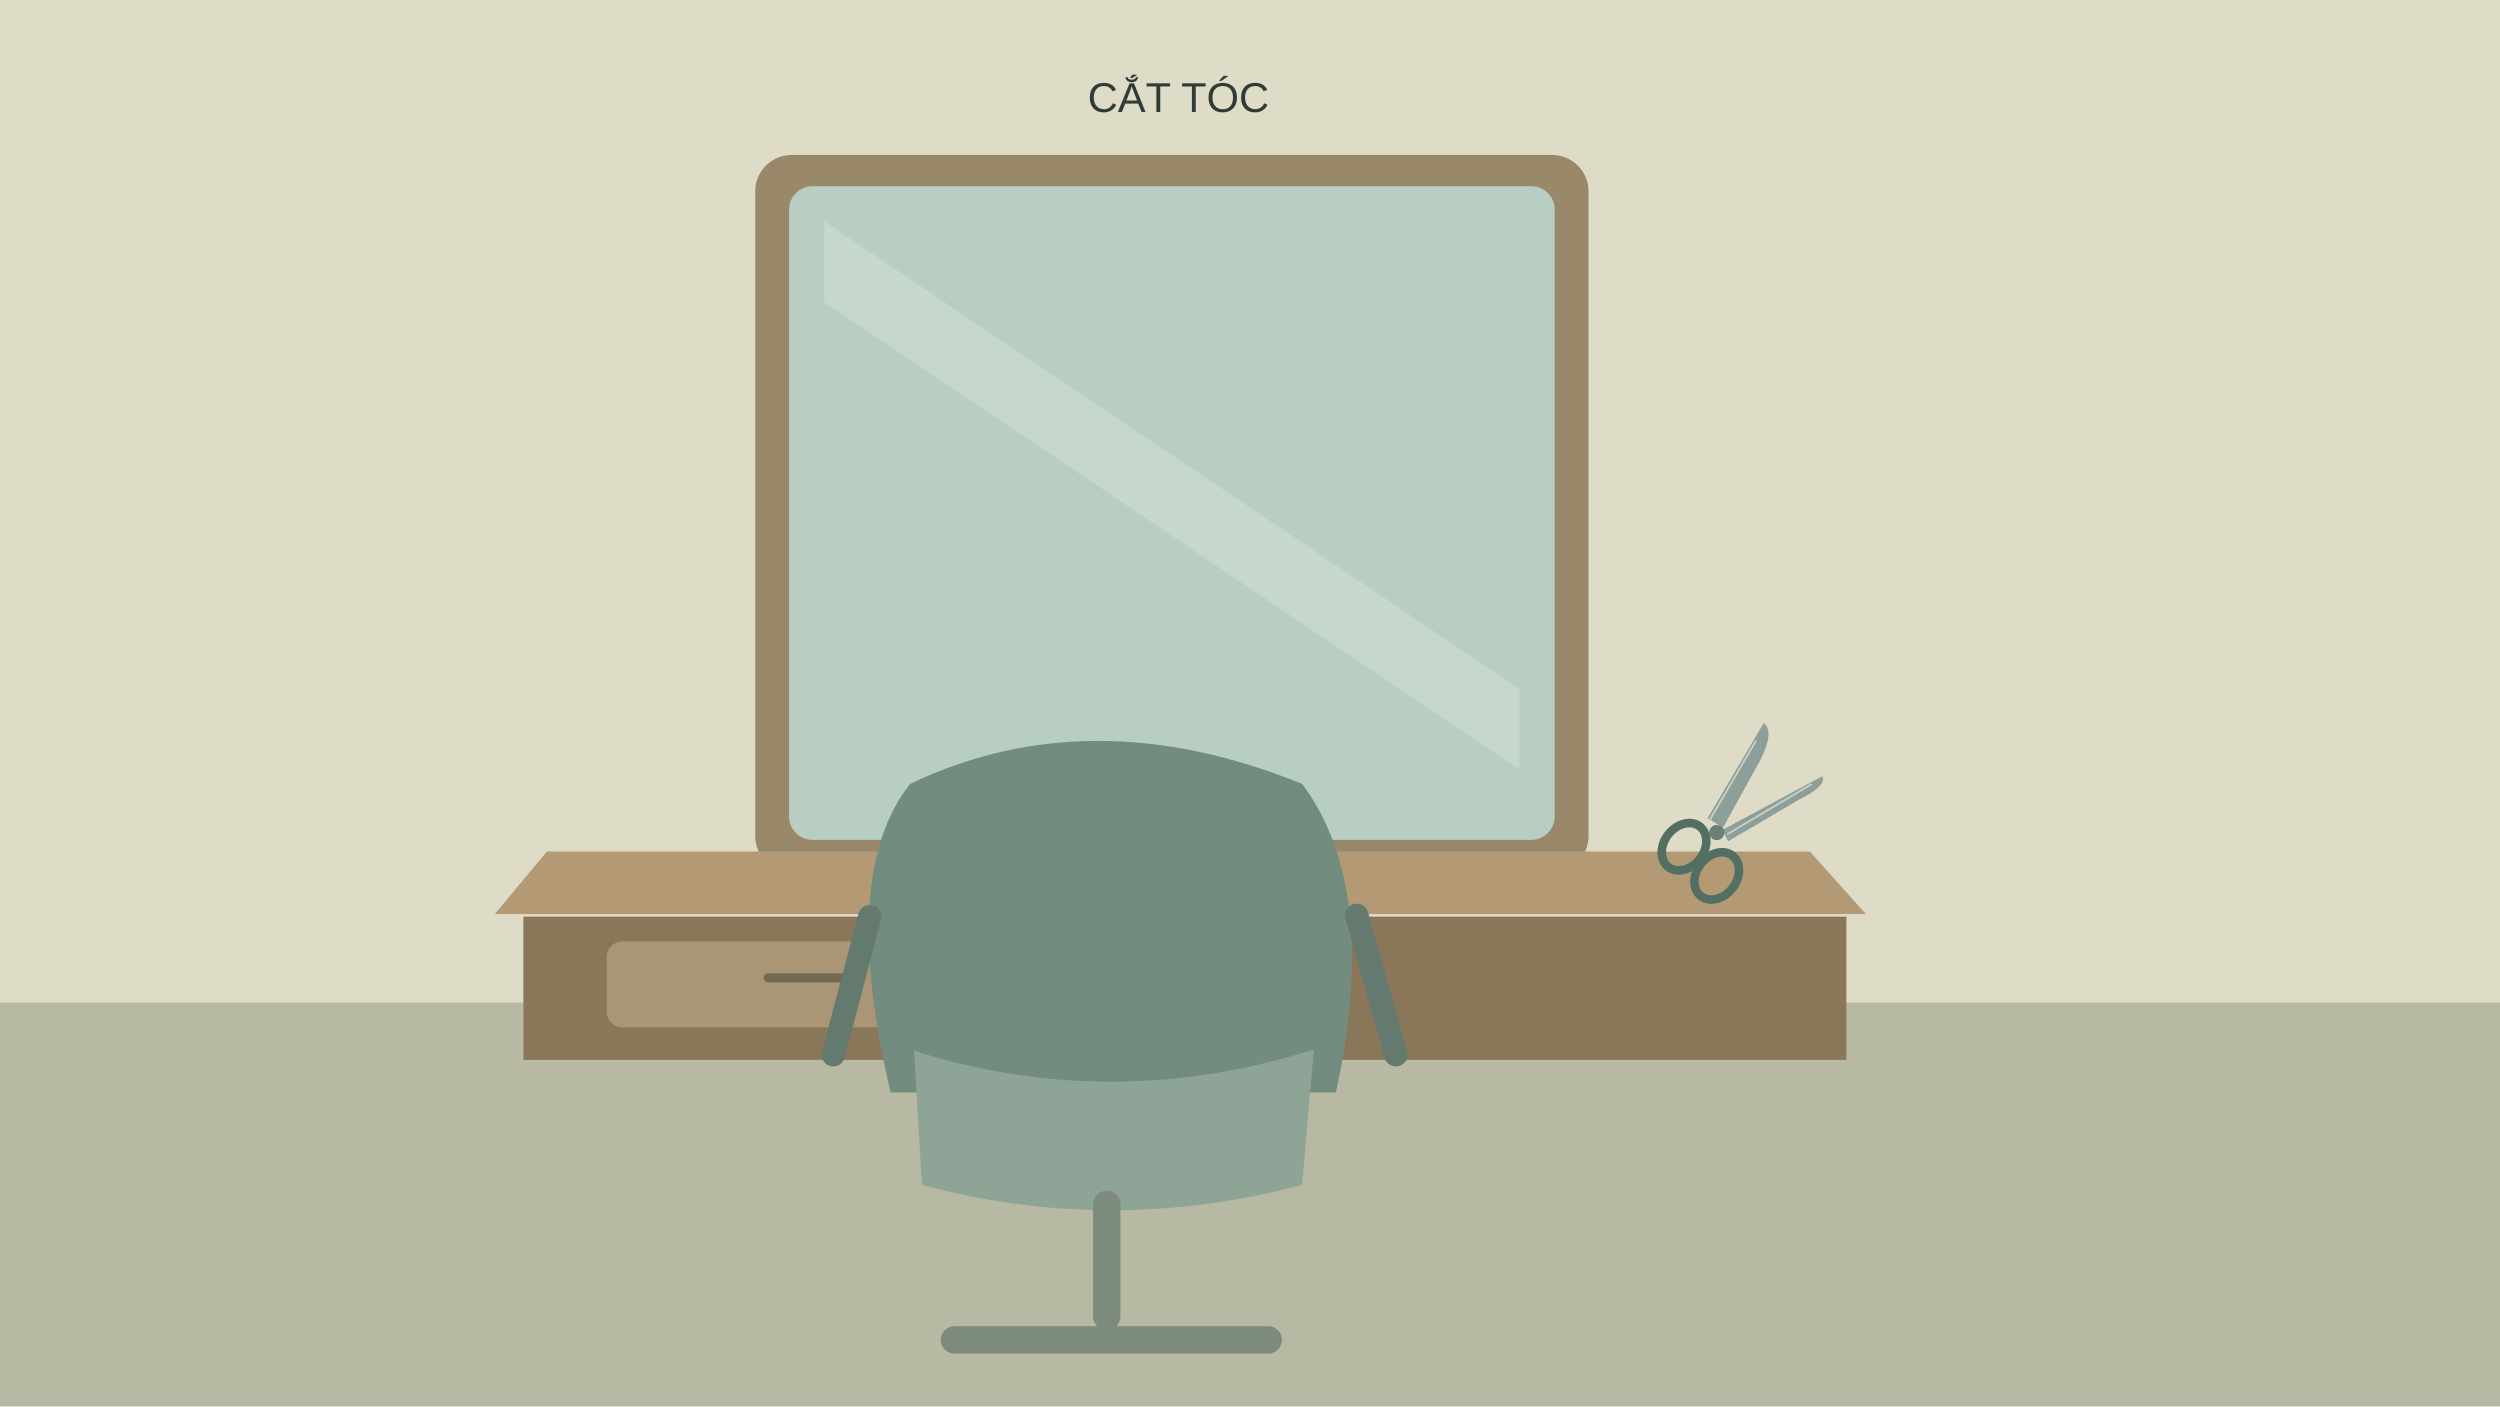
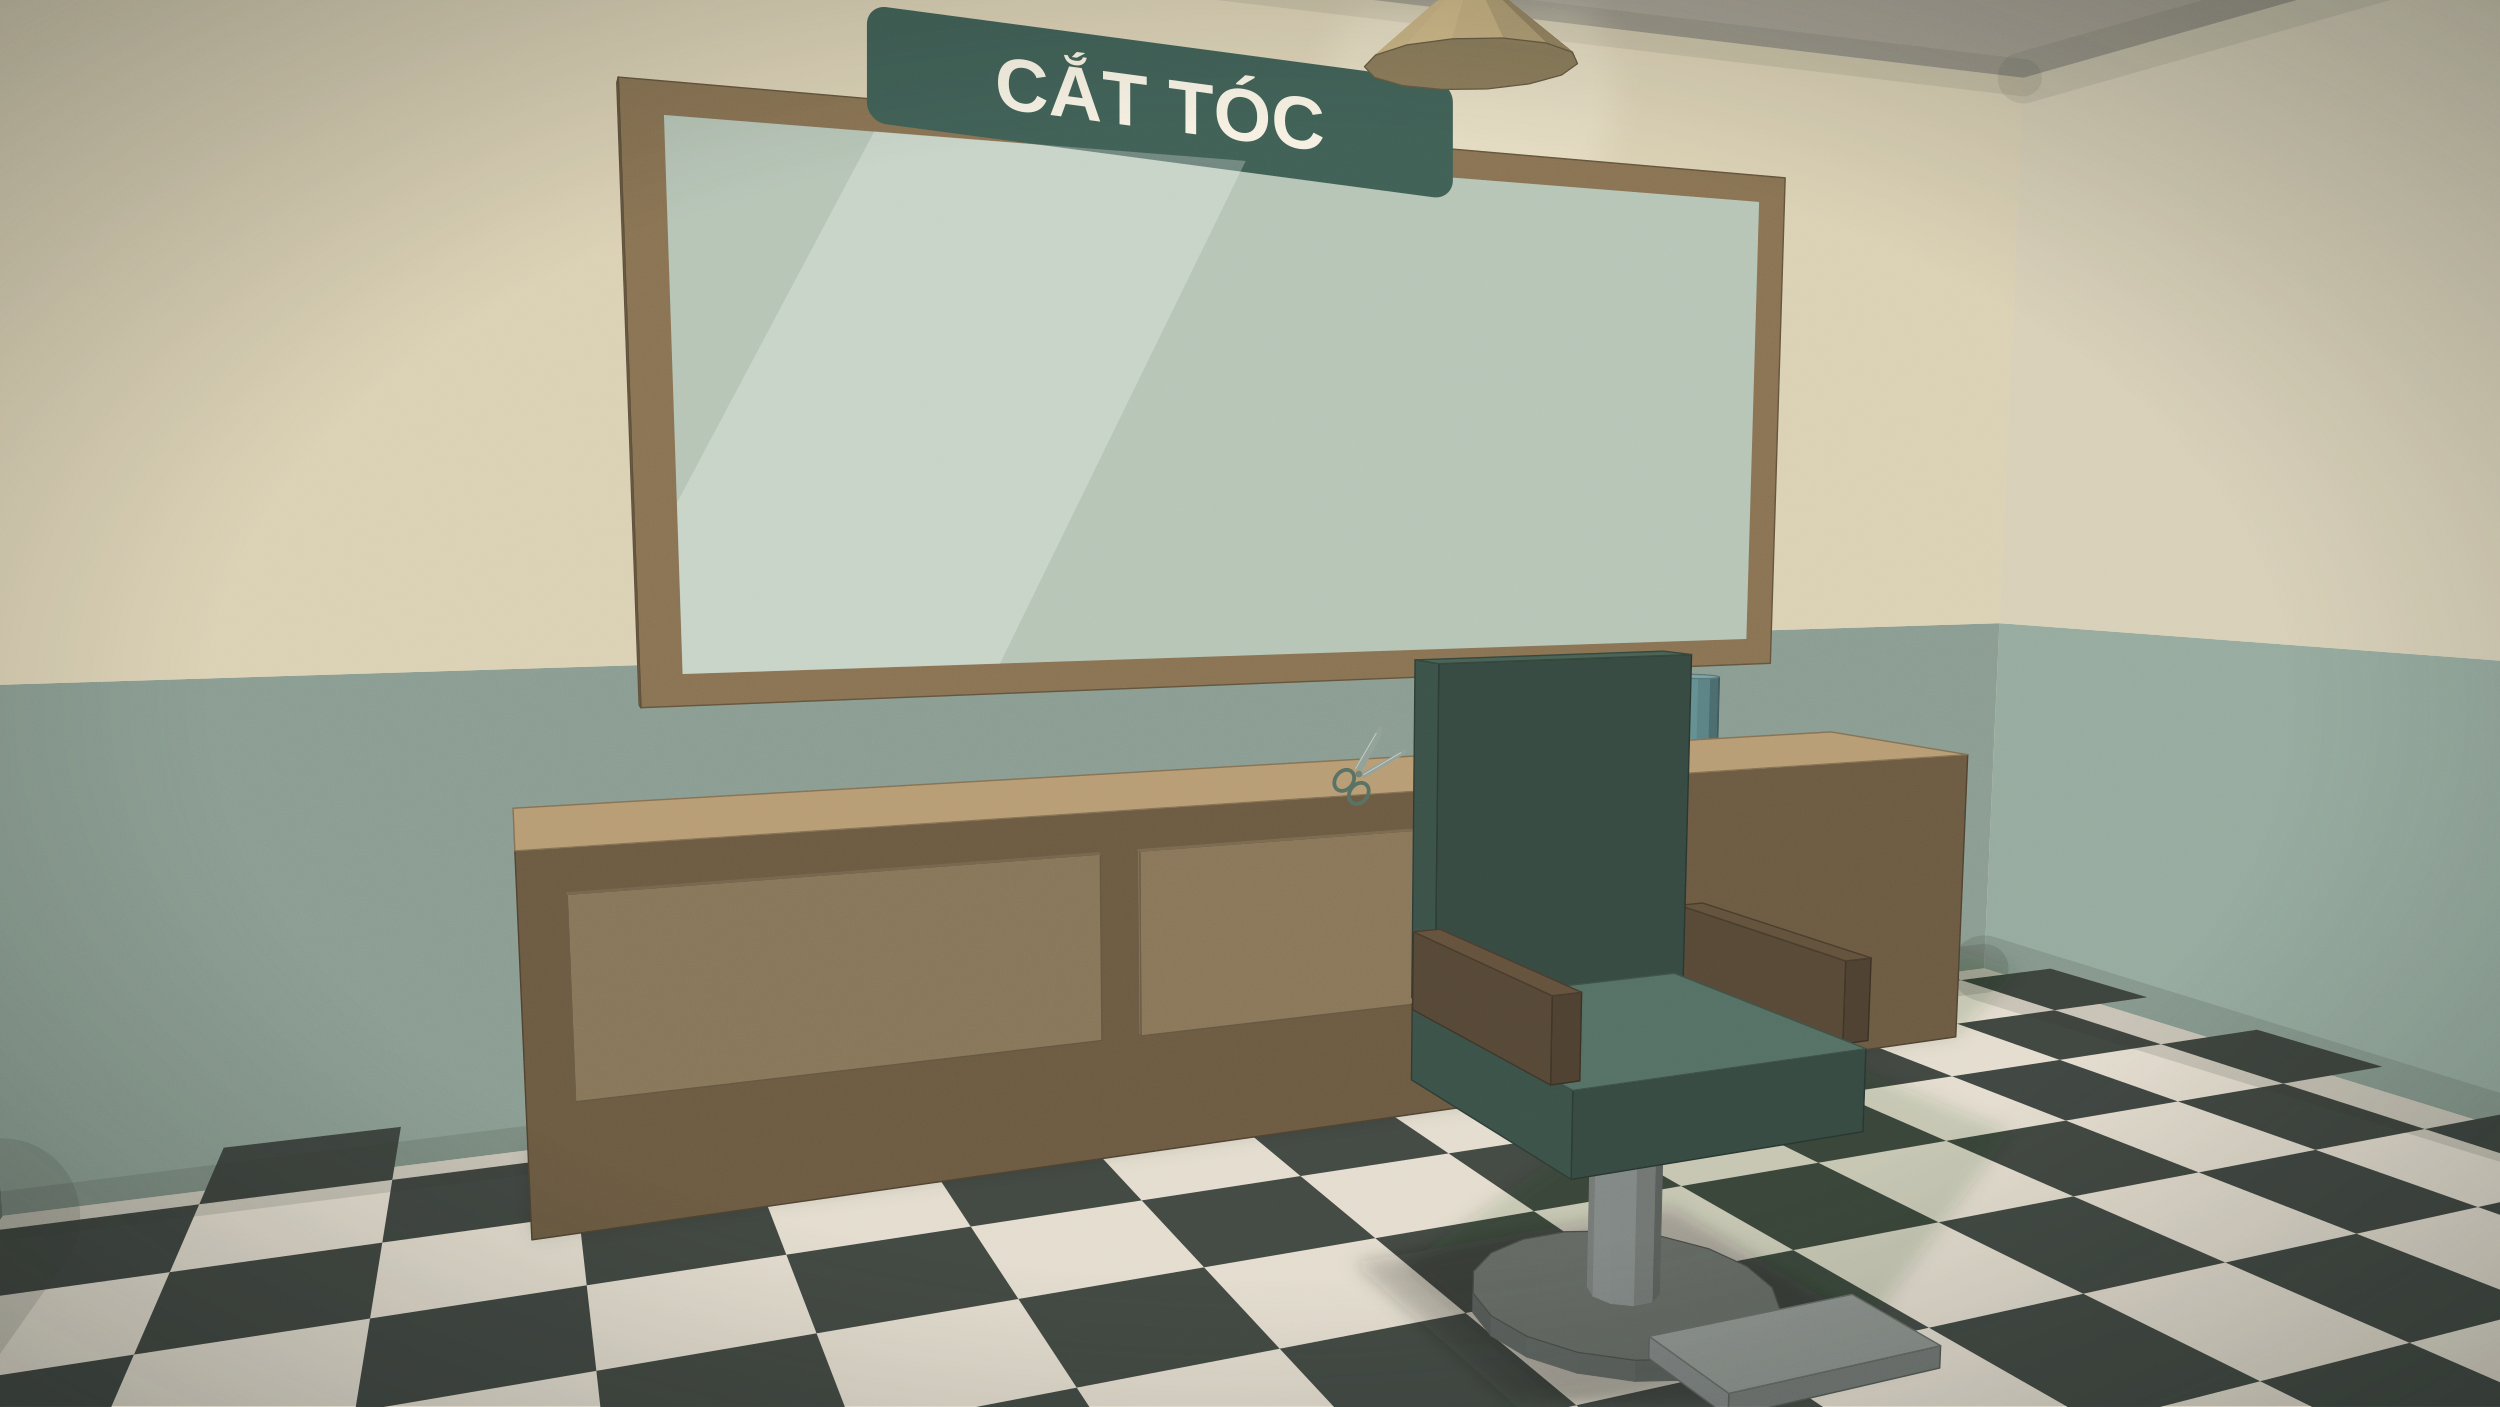
<svg xmlns="http://www.w3.org/2000/svg" width="1920" height="1080" viewBox="0 0 1920 1080" role="img" aria-label="Góc cắt tóc · montage" stroke-linecap="round" stroke-linejoin="round">
  <g data-scene="goc-cat-toc">
-     <rect width="1920" height="1080" fill="#dedbc6" />
-     <path d="M0 770H1920V1080H0Z" fill="#b8b9a2" />
-     <rect x="580" y="119" width="640" height="551" rx="28" fill="#9a886a" />
-     <rect x="606" y="143" width="588" height="502" rx="18" fill="#b9cec3" />
-     <path d="M633 170L1167 529V591L633 232Z" fill="#e9eee0" opacity="0.28" />
-     <path d="M420 654H1390L1433 702H380Z" fill="#b39a75" />
-     <path d="M402 704H1418V814H402Z" fill="#8a775a" />
-     <rect x="466" y="723" width="317" height="66" rx="12" fill="#aa9677" />
-     <path d="M590 751H646" stroke="#736a54" stroke-width="7" />
-     <g transform="translate(1310 642) scale(.73) rotate(38)">
-       <g data-layer="scissors">
-         <path d="M-10-16L-25-131Q-11-132-4-99L9-18Z M10-16L58-125Q68-120 54-91L22-10Z" fill="#8e9e98" />
-         <path d="M-7-16L-20-111M17-16L54-111" stroke="#c4d0c5" stroke-width="2" />
-         <circle cx="7" cy="-10" r="8" fill="#6b8074" />
-         <ellipse cx="-11" cy="23" rx="21" ry="27" fill="none" stroke="#536e62" stroke-width="9" />
-         <ellipse cx="35" cy="26" rx="21" ry="27" fill="none" stroke="#536e62" stroke-width="9" />
-       </g>
+     <g>
+       <defs>
+         <filter id="hs02-R0-soft" x="-20%" y="-20%" width="140%" height="140%">
+           <feGaussianBlur stdDeviation="7" />
+         </filter>
+         <filter id="hs02-R0-glow" x="-30%" y="-30%" width="160%" height="160%">
+           <feGaussianBlur stdDeviation="12" />
+         </filter>
+       </defs>
+       <rect width="1920" height="1080" fill="#d9d5c2" />
+       <path d="M1523.8 743.7L5489.4 1966.1L5941.5 808.6L1535.5 478.6Z" fill="rgb(147,168,158)" stroke="none" stroke-width="1.1" stroke-linejoin="round" />
+       <path d="M1535.5 478.6L5941.5 808.6L6818.7 -1437.2L1553.9 59.7Z" fill="rgb(214,206,183)" stroke="none" stroke-width="1.1" stroke-linejoin="round" />
+       <path d="M2.1 933.8L1523.8 743.7L1535.5 478.6L-28.7 526.8Z" fill="rgb(136,155,145)" stroke="none" stroke-width="1.1" stroke-linejoin="round" />
+       <path d="M-28.7 526.8L1535.5 478.6L1553.9 59.7L-79.0 -135.5Z" fill="rgb(217,207,180)" stroke="none" stroke-width="1.1" stroke-linejoin="round" />
+       <path d="M17790.4 18753.3L5489.4 1966.1L1523.8 743.7L2.1 933.8L-12565.6 18753.3Z" fill="rgb(226,220,206)" stroke="none" stroke-width="1.1" stroke-linejoin="round" />
+       <path d="M-79.0 -135.5L1553.9 59.7L6818.7 -1437.2L26728.2 -16109.3L-14090.5 -16109.3Z" fill="rgb(162,156,144)" stroke="none" stroke-width="1.1" stroke-linejoin="round" />
+       <path d="M-12565.6 18753.3L2.1 933.8L-28.7 526.8L-13175.6 4808.3Z" fill="rgb(105,121,112)" stroke="none" stroke-width="1.1" stroke-linejoin="round" />
+       <path d="M-13175.6 4808.3L-28.7 526.8L-79.0 -135.5L-14090.5 -16109.3Z" fill="rgb(154,148,131)" stroke="none" stroke-width="1.1" stroke-linejoin="round" />
+       <path d="M1433.8 761.9L1506.0 752.7L1442.3 732.2L1372.7 740.4Z" fill="rgb(59,66,63)" stroke="none" stroke-width="1.1" stroke-linejoin="round" />
+       <path d="M1577.9 775.8L1649.1 765.9L1574.7 743.9L1506.0 752.7Z" fill="rgb(59,66,63)" stroke="none" stroke-width="1.1" stroke-linejoin="round" />
+       <path d="M1277.7 781.7L1357.8 771.5L1299.8 748.9L1223.1 757.9Z" fill="rgb(60,67,64)" stroke="none" stroke-width="1.1" stroke-linejoin="round" />
+       <path d="M1753.5 832.2L1829.6 819.2L1733.3 790.8L1659.7 802.0Z" fill="rgb(59,66,63)" stroke="none" stroke-width="1.1" stroke-linejoin="round" />
+       <path d="M1423.7 797.2L1502.9 786.2L1433.8 761.9L1357.8 771.5Z" fill="rgb(60,67,64)" stroke="none" stroke-width="1.1" stroke-linejoin="round" />
+       <path d="M1581.8 814.0L1659.7 802.0L1577.9 775.8L1502.9 786.2Z" fill="rgb(60,67,63)" stroke="none" stroke-width="1.1" stroke-linejoin="round" />
+       <path d="M1103.9 803.9L1193.2 792.5L1142.5 767.4L1057.6 777.4Z" fill="rgb(61,68,64)" stroke="none" stroke-width="1.1" stroke-linejoin="round" />
+       <path d="M1989.6 908.0L2070.3 890.3L1940.7 852.0L1862.2 867.1Z" fill="rgb(59,66,63)" stroke="none" stroke-width="1.1" stroke-linejoin="round" />
+       <path d="M1251.2 821.2L1339.9 808.9L1277.7 781.7L1193.2 792.5Z" fill="rgb(61,68,64)" stroke="none" stroke-width="1.1" stroke-linejoin="round" />
+       <path d="M1778.3 883.1L1862.2 867.1L1753.5 832.2L1672.6 845.9Z" fill="rgb(60,67,63)" stroke="none" stroke-width="1.1" stroke-linejoin="round" />
+       <path d="M1411.5 840.0L1499.2 826.6L1423.7 797.2L1339.9 808.9Z" fill="rgb(61,68,64)" stroke="none" stroke-width="1.1" stroke-linejoin="round" />
+       <path d="M1586.5 860.6L1672.6 845.9L1581.8 814.0L1499.2 826.6Z" fill="rgb(60,67,64)" stroke="none" stroke-width="1.1" stroke-linejoin="round" />
+       <path d="M909.1 828.7L1009.4 815.9L968.0 787.9L873.4 799.0Z" fill="rgb(61,69,65)" stroke="none" stroke-width="1.1" stroke-linejoin="round" />
+       <path d="M2324.1 1015.4L2407.0 989.7L2223.4 935.5L2141.0 956.6Z" fill="rgb(59,66,63)" stroke="none" stroke-width="1.1" stroke-linejoin="round" />
+       <path d="M1057.0 848.2L1157.1 834.3L1103.9 803.9L1009.4 815.9Z" fill="rgb(62,69,65)" stroke="none" stroke-width="1.1" stroke-linejoin="round" />
+       <path d="M689.4 856.6L802.7 842.2L773.4 810.8L667.4 823.2Z" fill="rgb(61,68,64)" stroke="none" stroke-width="1.1" stroke-linejoin="round" />
+       <path d="M2052.1 979.5L2141.0 956.6L1989.6 908.0L1903.0 927.0Z" fill="rgb(59,67,63)" stroke="none" stroke-width="1.1" stroke-linejoin="round" />
+       <path d="M2834.5 1179.3L2911.9 1138.8L2631.5 1056.0L2549.6 1087.8Z" fill="rgb(58,66,62)" stroke="none" stroke-width="1.1" stroke-linejoin="round" />
+       <path d="M1218.8 869.5L1318.2 854.3L1251.2 821.2L1157.1 834.3Z" fill="rgb(62,69,65)" stroke="none" stroke-width="1.1" stroke-linejoin="round" />
+       <path d="M153.0 924.9L301.3 906.1L307.9 865.4L171.8 881.4Z" fill="rgb(59,66,63)" stroke="none" stroke-width="1.1" stroke-linejoin="round" />
+       <path d="M439.6 888.5L568.6 872.0L554.9 836.4L435.3 850.5Z" fill="rgb(60,67,64)" stroke="none" stroke-width="1.1" stroke-linejoin="round" />
+       <path d="M1809.7 947.5L1903.0 927.0L1778.3 883.1L1688.6 900.4Z" fill="rgb(60,67,64)" stroke="none" stroke-width="1.1" stroke-linejoin="round" />
+       <path d="M1396.4 893.0L1494.6 876.2L1411.5 840.0L1318.2 854.3Z" fill="rgb(62,69,65)" stroke="none" stroke-width="1.1" stroke-linejoin="round" />
+       <path d="M1592.4 918.8L1688.6 900.4L1586.5 860.6L1494.6 876.2Z" fill="rgb(61,68,64)" stroke="none" stroke-width="1.1" stroke-linejoin="round" />
+       <path d="M5556.6 2053.5L5431.0 1882.6L4424.4 1585.4L4432.3 1692.5Z" fill="rgb(58,65,62)" stroke="none" stroke-width="1.1" stroke-linejoin="round" />
+       <path d="M3709.6 1460.4L3752.6 1387.0L3272.3 1245.2L3205.8 1298.6Z" fill="rgb(58,65,62)" stroke="none" stroke-width="1.1" stroke-linejoin="round" />
+       <path d="M836.7 878.8L950.5 863.0L909.1 828.7L802.7 842.2Z" fill="rgb(62,69,65)" stroke="none" stroke-width="1.1" stroke-linejoin="round" />
+       <path d="M2459.5 1122.9L2549.6 1087.8L2324.1 1015.4L2233.6 1043.4Z" fill="rgb(59,66,63)" stroke="none" stroke-width="1.1" stroke-linejoin="round" />
+       <path d="M-46.6 1001.6L130.4 977.0L153.0 924.9L-6.8 945.3Z" fill="rgb(59,66,63)" stroke="none" stroke-width="1.1" stroke-linejoin="round" />
+       <path d="M584.7 913.8L715.1 895.7L689.4 856.6L568.6 872.0Z" fill="rgb(61,68,64)" stroke="none" stroke-width="1.1" stroke-linejoin="round" />
+       <path d="M998.8 903.2L1112.5 885.8L1057.0 848.2L950.5 863.0Z" fill="rgb(63,70,66)" stroke="none" stroke-width="1.1" stroke-linejoin="round" />
+       <path d="M293.6 954.3L444.6 933.3L439.6 888.5L301.3 906.1Z" fill="rgb(60,67,64)" stroke="none" stroke-width="1.1" stroke-linejoin="round" />
+       <path d="M2134.6 1074.0L2233.6 1043.4L2052.1 979.5L1955.5 1004.3Z" fill="rgb(60,67,63)" stroke="none" stroke-width="1.1" stroke-linejoin="round" />
+       <path d="M3130.3 1359.1L3205.8 1298.6L2834.5 1179.3L2748.2 1224.6Z" fill="rgb(58,66,62)" stroke="none" stroke-width="1.1" stroke-linejoin="round" />
+       <path d="M4441.8 1820.7L4432.3 1692.5L3709.6 1460.4L3659.7 1545.4Z" fill="rgb(58,65,62)" stroke="none" stroke-width="1.1" stroke-linejoin="round" />
+       <path d="M1178.0 930.2L1291.1 910.9L1218.8 869.5L1112.5 885.8Z" fill="rgb(63,70,66)" stroke="none" stroke-width="1.1" stroke-linejoin="round" />
+       <path d="M1850.5 1031.3L1955.5 1004.3L1809.7 947.5L1709.0 969.6Z" fill="rgb(60,68,64)" stroke="none" stroke-width="1.1" stroke-linejoin="round" />
+       <path d="M1377.2 960.1L1488.8 938.7L1396.4 893.0L1291.1 910.9Z" fill="rgb(62,70,65)" stroke="none" stroke-width="1.1" stroke-linejoin="round" />
+       <path d="M1599.9 993.6L1709.0 969.6L1592.4 918.8L1488.8 938.7Z" fill="rgb(61,69,65)" stroke="none" stroke-width="1.1" stroke-linejoin="round" />
+       <path d="M745.5 942.0L876.8 921.9L836.7 878.8L715.1 895.7Z" fill="rgb(62,69,65)" stroke="none" stroke-width="1.1" stroke-linejoin="round" />
+       <path d="M2651.4 1275.3L2748.2 1224.6L2459.5 1122.9L2359.8 1161.7Z" fill="rgb(59,66,63)" stroke="none" stroke-width="1.1" stroke-linejoin="round" />
+       <path d="M102.9 1040.3L284.2 1012.6L293.6 954.3L130.4 977.0Z" fill="rgb(60,67,63)" stroke="none" stroke-width="1.1" stroke-linejoin="round" />
+       <path d="M450.6 987.1L603.9 963.6L584.7 913.8L444.6 933.3Z" fill="rgb(61,68,64)" stroke="none" stroke-width="1.1" stroke-linejoin="round" />
+       <path d="M5919.9 2548.1L5714.7 2268.8L4441.8 1820.7L4453.4 1977.0Z" fill="rgb(58,65,62)" stroke="none" stroke-width="1.1" stroke-linejoin="round" />
+       <path d="M3601.1 1645.1L3659.7 1545.4L3130.3 1359.1L3044.1 1428.2Z" fill="rgb(58,66,62)" stroke="none" stroke-width="1.1" stroke-linejoin="round" />
+       <path d="M924.7 973.3L1056.2 950.9L998.8 903.2L876.8 921.9Z" fill="rgb(63,70,66)" stroke="none" stroke-width="1.1" stroke-linejoin="round" />
+       <path d="M2248.9 1204.9L2359.8 1161.7L2134.6 1074.0L2025.9 1107.7Z" fill="rgb(60,67,63)" stroke="none" stroke-width="1.1" stroke-linejoin="round" />
+       <path d="M1125.5 1008.4L1256.5 983.3L1178.0 930.2L1056.2 950.9Z" fill="rgb(63,70,66)" stroke="none" stroke-width="1.1" stroke-linejoin="round" />
+       <path d="M-156.7 1157.5L68.7 1119.1L102.9 1040.3L-95.4 1070.7Z" fill="rgb(59,66,63)" stroke="none" stroke-width="1.1" stroke-linejoin="round" />
+       <path d="M1905.8 1144.9L2025.9 1107.7L1850.5 1031.3L1735.8 1060.8Z" fill="rgb(60,68,64)" stroke="none" stroke-width="1.1" stroke-linejoin="round" />
+       <path d="M627.1 1024.0L782.1 997.6L745.5 942.0L603.9 963.6Z" fill="rgb(62,69,65)" stroke="none" stroke-width="1.1" stroke-linejoin="round" />
+       <path d="M1352.1 1048.1L1481.4 1019.7L1377.2 960.1L1256.5 983.3Z" fill="rgb(62,70,66)" stroke="none" stroke-width="1.1" stroke-linejoin="round" />
+       <path d="M1609.9 1093.1L1735.8 1060.8L1599.9 993.6L1481.4 1019.7Z" fill="rgb(61,69,65)" stroke="none" stroke-width="1.1" stroke-linejoin="round" />
+       <path d="M272.6 1084.3L458.0 1052.8L450.6 987.1L284.2 1012.6Z" fill="rgb(60,67,64)" stroke="none" stroke-width="1.1" stroke-linejoin="round" />
+       <path d="M2944.5 1508.0L3044.1 1428.2L2651.4 1275.3L2542.0 1332.6Z" fill="rgb(59,66,63)" stroke="none" stroke-width="1.1" stroke-linejoin="round" />
+       <path d="M4467.8 2171.7L4453.4 1977.0L3601.1 1645.1L3531.5 1763.8Z" fill="rgb(58,65,62)" stroke="none" stroke-width="1.1" stroke-linejoin="round" />
+       <path d="M826.9 1065.7L982.8 1035.8L924.7 973.3L782.1 997.6Z" fill="rgb(62,70,65)" stroke="none" stroke-width="1.1" stroke-linejoin="round" />
+       <path d="M2417.5 1397.9L2542.0 1332.6L2248.9 1204.9L2124.8 1253.2Z" fill="rgb(59,67,63)" stroke="none" stroke-width="1.1" stroke-linejoin="round" />
+       <path d="M25.1 1219.6L258.1 1174.9L272.6 1084.3L68.7 1119.1Z" fill="rgb(60,67,63)" stroke="none" stroke-width="1.1" stroke-linejoin="round" />
+       <path d="M467.1 1134.7L655.8 1098.5L627.1 1024.0L458.0 1052.8Z" fill="rgb(61,68,64)" stroke="none" stroke-width="1.1" stroke-linejoin="round" />
+       <path d="M1055.0 1113.3L1210.6 1079.2L1125.5 1008.4L982.8 1035.8Z" fill="rgb(62,70,66)" stroke="none" stroke-width="1.1" stroke-linejoin="round" />
+       <path d="M1985.1 1307.6L2124.8 1253.2L1905.8 1144.9L1772.6 1186.1Z" fill="rgb(60,68,64)" stroke="none" stroke-width="1.1" stroke-linejoin="round" />
+       <path d="M6591.2 3461.9L6196.9 2925.1L4467.8 2171.7L4486.2 2420.9Z" fill="rgb(58,65,62)" stroke="none" stroke-width="1.1" stroke-linejoin="round" />
+       <path d="M3447.4 1907.2L3531.5 1763.8L2944.5 1508.0L2828.4 1601.1Z" fill="rgb(59,66,63)" stroke="none" stroke-width="1.1" stroke-linejoin="round" />
+       <path d="M1317.8 1168.2L1471.3 1128.8L1352.1 1048.1L1210.6 1079.2Z" fill="rgb(62,69,65)" stroke="none" stroke-width="1.1" stroke-linejoin="round" />
+       <path d="M1624.0 1232.2L1772.6 1186.1L1609.9 1093.1L1471.3 1128.8Z" fill="rgb(61,68,65)" stroke="none" stroke-width="1.1" stroke-linejoin="round" />
+       <path d="M-342.6 1420.5L-32.4 1352.3L25.1 1219.6L-236.0 1269.7Z" fill="rgb(59,66,63)" stroke="none" stroke-width="1.1" stroke-linejoin="round" />
+       <path d="M692.2 1193.1L883.1 1151.1L826.9 1065.7L655.8 1098.5Z" fill="rgb(61,69,65)" stroke="none" stroke-width="1.1" stroke-linejoin="round" />
+       <path d="M2691.1 1711.2L2828.4 1601.1L2417.5 1397.9L2274.3 1472.9Z" fill="rgb(59,66,63)" stroke="none" stroke-width="1.1" stroke-linejoin="round" />
+       <path d="M239.1 1292.6L478.9 1239.9L467.1 1134.7L258.1 1174.9Z" fill="rgb(60,67,64)" stroke="none" stroke-width="1.1" stroke-linejoin="round" />
+       <path d="M4510.7 2751.4L4486.2 2420.9L3447.4 1907.2L3343.5 2084.2Z" fill="rgb(58,66,63)" stroke="none" stroke-width="1.1" stroke-linejoin="round" />
+       <path d="M955.6 1261.4L1147.0 1212.2L1055.0 1113.3L883.1 1151.1Z" fill="rgb(61,69,65)" stroke="none" stroke-width="1.1" stroke-linejoin="round" />
+       <path d="M2108.1 1560.1L2274.3 1472.9L1985.1 1307.6L1826.5 1369.3Z" fill="rgb(60,67,64)" stroke="none" stroke-width="1.1" stroke-linejoin="round" />
+       <path d="M1268.1 1342.4L1457.0 1283.9L1317.8 1168.2L1147.0 1212.2Z" fill="rgb(61,68,65)" stroke="none" stroke-width="1.1" stroke-linejoin="round" />
+       <path d="M1644.9 1440.0L1826.5 1369.3L1624.0 1232.2L1457.0 1283.9Z" fill="rgb(61,68,64)" stroke="none" stroke-width="1.1" stroke-linejoin="round" />
+       <path d="M-112.1 1535.8L213.5 1452.1L239.1 1292.6L-32.4 1352.3Z" fill="rgb(59,67,63)" stroke="none" stroke-width="1.1" stroke-linejoin="round" />
+       <path d="M494.6 1379.9L739.8 1316.8L692.2 1193.1L478.9 1239.9Z" fill="rgb(60,68,64)" stroke="none" stroke-width="1.1" stroke-linejoin="round" />
+       <path d="M8250.4 5720.4L7197.7 4287.5L4510.7 2751.4L4544.6 3210.4Z" fill="rgb(58,65,62)" stroke="none" stroke-width="1.1" stroke-linejoin="round" />
+       <path d="M3212.3 2308.0L3343.5 2084.2L2691.1 1711.2L2526.2 1843.3Z" fill="rgb(59,66,63)" stroke="none" stroke-width="1.1" stroke-linejoin="round" />
+       <path d="M-723.1 1959.0L-229.3 1806.0L-112.1 1535.8L-493.4 1633.8Z" fill="rgb(59,66,63)" stroke="none" stroke-width="1.1" stroke-linejoin="round" />
+       <path d="M804.8 1485.8L1052.7 1409.1L955.6 1261.4L739.8 1316.8Z" fill="rgb(60,68,64)" stroke="none" stroke-width="1.1" stroke-linejoin="round" />
+       <path d="M2324.7 2004.9L2526.2 1843.3L2108.1 1560.1L1912.6 1662.5Z" fill="rgb(59,67,63)" stroke="none" stroke-width="1.1" stroke-linejoin="round" />
+       <path d="M176.7 1680.3L516.4 1575.1L494.6 1379.9L213.5 1452.1Z" fill="rgb(60,67,63)" stroke="none" stroke-width="1.1" stroke-linejoin="round" />
+       <path d="M1189.7 1617.3L1435.1 1521.7L1268.1 1342.4L1052.7 1409.1Z" fill="rgb(60,68,64)" stroke="none" stroke-width="1.1" stroke-linejoin="round" />
+       <path d="M1679.7 1784.6L1912.6 1662.5L1644.9 1440.0L1435.1 1521.7Z" fill="rgb(60,67,64)" stroke="none" stroke-width="1.1" stroke-linejoin="round" />
+       <path d="M4595.0 3891.2L4544.6 3210.4L3212.3 2308.0L3040.9 2600.0Z" fill="rgb(58,66,63)" stroke="none" stroke-width="1.1" stroke-linejoin="round" />
+       <path d="M-419.1 2243.5L119.9 2033.7L176.7 1680.3L-229.3 1806.0Z" fill="rgb(59,66,63)" stroke="none" stroke-width="1.1" stroke-linejoin="round" />
+       <path d="M549.1 1866.6L899.0 1730.4L804.8 1485.8L516.4 1575.1Z" fill="rgb(60,67,63)" stroke="none" stroke-width="1.1" stroke-linejoin="round" />
+       <path d="M17799.4 18718.5L10528.6 8821.5L4595.0 3891.2L4677.4 5005.8L17438.8 18718.5Z" fill="rgb(58,65,62)" stroke="none" stroke-width="1.1" stroke-linejoin="round" />
+       <path d="M2808.0 2997.0L3040.9 2600.0L2324.7 2004.9L2072.7 2206.9Z" fill="rgb(59,66,63)" stroke="none" stroke-width="1.1" stroke-linejoin="round" />
+       <path d="M-1940.9 3682.1L-779.0 3073.1L-419.1 2243.5L-1116.0 2514.8Z" fill="rgb(58,66,62)" stroke="none" stroke-width="1.1" stroke-linejoin="round" />
+       <path d="M1047.4 2116.0L1397.1 1932.7L1189.7 1617.3L899.0 1730.4Z" fill="rgb(59,67,63)" stroke="none" stroke-width="1.1" stroke-linejoin="round" />
+       <path d="M1748.5 2466.8L2072.7 2206.9L1679.7 1784.6L1397.1 1932.7Z" fill="rgb(59,66,63)" stroke="none" stroke-width="1.1" stroke-linejoin="round" />
+       <path d="M20.0 2654.4L603.1 2348.8L549.1 1866.6L119.9 2033.7Z" fill="rgb(59,66,63)" stroke="none" stroke-width="1.1" stroke-linejoin="round" />
+       <path d="M4836.9 7162.4L4677.4 5005.8L2808.0 2997.0L2472.9 3568.2Z" fill="rgb(58,66,63)" stroke="none" stroke-width="1.1" stroke-linejoin="round" />
+       <path d="M-7566.2 18718.5L-1723.4 5250.1L-4781.7 7701.9L-12567.2 18718.5Z" fill="rgb(58,65,62)" stroke="none" stroke-width="1.1" stroke-linejoin="round" />
+       <path d="M-1723.4 5250.1L-201.4 4030.0L20.0 2654.4L-779.0 3073.1Z" fill="rgb(58,66,62)" stroke="none" stroke-width="1.1" stroke-linejoin="round" />
+       <path d="M709.5 3299.7L1315.9 2813.7L1047.4 2116.0L603.1 2348.8Z" fill="rgb(59,66,63)" stroke="none" stroke-width="1.1" stroke-linejoin="round" />
+       <path d="M12437.8 18718.5L4836.9 7162.4L5276.5 13105.1L7436.8 18718.5Z" fill="rgb(58,65,62)" stroke="none" stroke-width="1.1" stroke-linejoin="round" />
+       <path d="M1949.5 4460.2L2472.9 3568.2L1748.5 2466.8L1315.9 2813.7Z" fill="rgb(59,66,63)" stroke="none" stroke-width="1.1" stroke-linejoin="round" />
+       <path d="M-2565.2 18718.5L-1109.8 9674.5L-6415.9 18718.5Z" fill="rgb(58,65,62)" stroke="none" stroke-width="1.1" stroke-linejoin="round" />
+       <path d="M-1109.8 9674.5L1017.3 6049.0L709.5 3299.7L-201.4 4030.0Z" fill="rgb(58,66,62)" stroke="none" stroke-width="1.1" stroke-linejoin="round" />
+       <path d="M5691.7 18718.5L5276.5 13105.1L1949.5 4460.2L1017.3 6049.0L2435.8 18718.5Z" fill="rgb(58,65,62)" stroke="none" stroke-width="1.1" stroke-linejoin="round" />
+       <path d="M5489.4 1966.1L1523.8 743.7" stroke="#2a312d" stroke-width="50.614" stroke-linecap="round" opacity="0.16" fill="none" />
+       <path d="M6818.7 -1437.2L1553.9 59.7" stroke="#2a312d" stroke-width="39.417" stroke-linecap="round" opacity="0.1" fill="none" />
+       <path d="M2.1 933.8L1523.8 743.7" stroke="#2a312d" stroke-width="37.548" stroke-linecap="round" opacity="0.16" fill="none" />
+       <path d="M-79.0 -135.5L1553.9 59.7" stroke="#2a312d" stroke-width="28.576" stroke-linecap="round" opacity="0.1" fill="none" />
+       <path d="M-12565.6 18753.3L2.1 933.8" stroke="#2a312d" stroke-width="118.822" stroke-linecap="round" opacity="0.16" fill="none" />
+       <path d="M-14090.5 -16109.3L-79.0 -135.5" stroke="#2a312d" stroke-width="105.359" stroke-linecap="round" opacity="0.1" fill="none" />
+       <g filter="url(#hs02-R0-soft)">
+         <path d="M408.5 951.2L1502.1 795.6L1551.8 744.7L1457.0 716.1L628.1 809.3L405.4 882.5Z" fill="#1d231f" opacity="0.14" />
+         <path d="M1196.7 1108.2L1479.1 1043.8L1283.3 927.3L1039.8 969.9Z" fill="#1d231f" opacity="0.24" />
+         <path d="M1203.2 1080.8L1424.6 1032.1L1544.5 869.4L1413.2 815.4L1269.9 836.2L1075.8 973.7Z" fill="#1d231f" opacity="0.14" />
+       </g>
+       <g filter="url(#hs02-R0-glow)" style="mix-blend-mode:screen">
+         <circle cx="1129.173" cy="72.953" r="110.785" fill="#ffe8b8" opacity="0.22" />
+       </g>
+       <g>
+         <path d="M1317.5 583.7L1318.9 582.5L1320.6 519.7L1319.2 520.5Z" fill="rgb(59,87,91)" stroke="rgb(59,87,91)" stroke-width="0.8" />
+         <path d="M1281.3 581.8L1284.7 583.1L1286.3 520.1L1282.8 519.3Z" fill="rgb(83,123,126)" stroke="rgb(83,123,126)" stroke-width="0.8" />
+         <path d="M1311.3 584.5L1317.5 583.7L1319.2 520.5L1313.0 521.1Z" fill="rgb(71,105,109)" stroke="rgb(71,105,109)" stroke-width="0.8" />
+         <path d="M1284.7 583.1L1292.3 584.2L1293.9 520.8L1286.3 520.1Z" fill="rgb(94,139,142)" stroke="rgb(94,139,142)" stroke-width="0.8" />
+         <path d="M1302.1 584.7L1311.3 584.5L1313.0 521.1L1303.8 521.2Z" fill="rgb(87,128,132)" stroke="rgb(87,128,132)" stroke-width="0.8" />
+         <path d="M1292.3 584.2L1302.1 584.7L1303.8 521.2L1293.9 520.8Z" fill="rgb(96,141,144)" stroke="rgb(96,141,144)" stroke-width="0.8" />
+         <path d="M1316.9 518.9L1309.3 518.2L1299.7 517.9L1290.6 518.0L1284.5 518.5L1282.8 519.3L1286.3 520.1L1293.9 520.8L1303.8 521.2L1313.0 521.1L1319.2 520.5L1320.6 519.7Z" fill="rgb(119,162,164)" stroke="rgb(86,117,118)" stroke-width="1" />
+       </g>
+       <g>
+         <path d="M1223.3 755.2L1487.1 724.4L1491.9 607.0L1225.9 627.1Z" fill="rgb(133,115,88)" stroke="rgb(96,83,63)" stroke-width="1.1" stroke-linejoin="round" />
+         <path d="M1221.0 754.2L1223.3 755.2L1225.9 627.1L1223.6 626.4Z" fill="rgb(149,129,99)" stroke="rgb(107,93,71)" stroke-width="1.1" stroke-linejoin="round" />
+         <path d="M1225.9 627.1L1491.9 607.0L1489.1 606.5L1223.6 626.4Z" fill="rgb(159,137,104)" stroke="rgb(114,99,75)" stroke-width="1.1" stroke-linejoin="round" />
+       </g>
+       <g>
+         <path d="M492.2 543.5L1359.6 509.4L1371.0 136.6L474.8 59.2Z" fill="rgb(134,113,82)" stroke="rgb(96,81,59)" stroke-width="1.1" stroke-linejoin="round" />
+         <path d="M490.9 541.6L492.2 543.5L474.8 59.2L473.7 63.5Z" fill="rgb(125,107,81)" stroke="rgb(90,77,58)" stroke-width="1.1" stroke-linejoin="round" />
+       </g>
+       <path d="M524.2 517.6L1341.2 490.7L1351.0 155.1L509.9 88.3Z" fill="rgb(180,195,182)" stroke="none" stroke-width="1.1" stroke-linejoin="round" />
+       <g>
+         <path d="M408.5 952.2L1502.0 796.3L1511.2 579.6L395.4 653.5Z" fill="rgb(104,88,65)" stroke="rgb(75,63,47)" stroke-width="1.1" stroke-linejoin="round" />
+         <path d="M395.4 653.5L1511.2 579.6L1406.1 562.1L394.0 620.7Z" fill="rgb(181,154,115)" stroke="rgb(130,111,83)" stroke-width="1.1" stroke-linejoin="round" />
+       </g>
+       <g transform="matrix(1.5 0.2 0.0 1.5 665.8 3.5)">
+         <g>
+           <rect width="300" height="60" rx="10" fill="#3c5d55" />
+           <text x="150" y="44" text-anchor="middle" font-family="Arial, sans-serif" font-weight="700" font-size="38" fill="#f4efe0">CẮT TÓC</text>
+         </g>
+       </g>
+       <g>
+         <g transform="translate(1039.804 595.6257) scale(0.3253928) rotate(38)">
+           <g data-layer="scissors">
+             <path d="M-10-16L-25-131Q-11-132-4-99L9-18Z M10-16L58-125Q68-120 54-91L22-10Z" fill="#8e9e98" />
+             <path d="M-7-16L-20-111M17-16L54-111" stroke="#c4d0c5" stroke-width="2" />
+             <circle cx="7" cy="-10" r="8" fill="#6b8074" />
+             <ellipse cx="-11" cy="23" rx="21" ry="27" fill="none" stroke="#536e62" stroke-width="9" />
+             <ellipse cx="35" cy="26" rx="21" ry="27" fill="none" stroke="#536e62" stroke-width="9" />
+           </g>
+         </g>
+       </g>
+       <g>
+         <path d="M876.2 795.6L1199.1 758.0L1201.5 628.9L875.3 653.6Z" fill="rgb(135,117,89)" stroke="rgb(97,84,64)" stroke-width="1.1" stroke-linejoin="round" />
+         <path d="M874.7 794.4L876.2 795.6L875.3 653.6L873.7 652.7Z" fill="rgb(142,124,96)" stroke="rgb(102,89,69)" stroke-width="1.1" stroke-linejoin="round" />
+         <path d="M875.3 653.6L1201.5 628.9L1199.2 628.3L873.7 652.7Z" fill="rgb(166,143,108)" stroke="rgb(120,103,78)" stroke-width="1.1" stroke-linejoin="round" />
+       </g>
+       <g>
+         <path d="M442.0 846.2L846.3 799.1L845.0 655.9L435.5 686.8Z" fill="rgb(133,116,89)" stroke="rgb(96,84,64)" stroke-width="1.1" stroke-linejoin="round" />
+         <path d="M441.8 844.7L442.0 846.2L435.5 686.8L435.3 685.7Z" fill="rgb(142,124,96)" stroke="rgb(102,89,69)" stroke-width="1.1" stroke-linejoin="round" />
+         <path d="M435.5 686.8L845.0 655.9L843.5 655.0L435.3 685.7Z" fill="rgb(160,138,105)" stroke="rgb(115,99,76)" stroke-width="1.1" stroke-linejoin="round" />
+       </g>
+       <path d="M1131.9 -143.5L1130.0 4.1" stroke="#4a4a42" stroke-width="2.985" stroke-linecap="round" fill="none" />
+       <g>
+         <path d="M1207.6 40.1L1211.5 48.9L1159.9 3.7L1158.1 0.1Z" fill="rgb(134,120,88)" stroke="rgb(134,120,88)" stroke-width="0.8" />
+         <path d="M1047.9 51.2L1056.4 42.3L1103.8 1.0L1100.2 4.6Z" fill="rgb(180,161,119)" stroke="rgb(180,161,119)" stroke-width="0.8" />
+         <path d="M1187.3 33.0L1207.6 40.1L1158.1 0.1L1150.5 -2.7Z" fill="rgb(143,128,94)" stroke="rgb(143,128,94)" stroke-width="0.8" />
+         <path d="M1056.4 42.3L1080.4 34.5L1112.6 -2.1L1103.8 1.0Z" fill="rgb(197,176,129)" stroke="rgb(197,176,129)" stroke-width="0.8" />
+         <path d="M1154.2 29.2L1187.3 33.0L1150.5 -2.7L1138.7 -4.2Z" fill="rgb(171,153,113)" stroke="rgb(171,153,113)" stroke-width="0.8" />
+         <path d="M1080.4 34.5L1115.6 29.8L1125.2 -4.0L1112.6 -2.1Z" fill="rgb(201,180,132)" stroke="rgb(201,180,132)" stroke-width="0.8" />
+         <path d="M1115.6 29.8L1154.2 29.2L1138.7 -4.2L1125.2 -4.0Z" fill="rgb(192,171,126)" stroke="rgb(192,171,126)" stroke-width="0.8" />
+         <path d="M1199.3 57.6L1174.4 64.4L1141.9 68.3L1107.4 68.7L1076.9 65.7L1055.6 59.5L1047.9 51.2L1056.4 42.3L1080.4 34.5L1115.6 29.8L1154.2 29.2L1187.3 33.0L1207.6 40.1L1211.5 48.9Z" fill="rgb(134,120,88)" stroke="rgb(96,86,63)" stroke-width="1" />
+       </g>
+       <g>
+         <path d="M1358.2 1038.5L1366.8 1021.5L1367.3 1006.3L1358.7 1022.9Z" fill="rgb(59,63,62)" stroke="rgb(59,63,62)" stroke-width="0.8" />
+         <path d="M1131.1 1007.9L1145.1 1025.8L1145.3 1010.6L1131.3 993.1Z" fill="rgb(80,86,85)" stroke="rgb(80,86,85)" stroke-width="0.8" />
+         <path d="M1334.6 1052.0L1358.2 1038.5L1358.7 1022.9L1335.1 1036.1Z" fill="rgb(66,71,69)" stroke="rgb(66,71,69)" stroke-width="0.8" />
+         <path d="M1145.1 1025.8L1172.7 1042.2L1173.0 1026.5L1145.3 1010.6Z" fill="rgb(86,92,91)" stroke="rgb(86,92,91)" stroke-width="0.8" />
+         <path d="M1298.7 1059.9L1334.6 1052.0L1335.1 1036.1L1299.1 1043.8Z" fill="rgb(75,81,79)" stroke="rgb(75,81,79)" stroke-width="0.8" />
+         <path d="M1172.7 1042.2L1211.1 1054.5L1211.5 1038.6L1173.0 1026.5Z" fill="rgb(88,95,93)" stroke="rgb(88,95,93)" stroke-width="0.8" />
+         <path d="M1255.3 1060.8L1298.7 1059.9L1299.1 1043.8L1255.7 1044.7Z" fill="rgb(83,89,87)" stroke="rgb(83,89,87)" stroke-width="0.8" />
+         <path d="M1211.1 1054.5L1255.3 1060.8L1255.7 1044.7L1211.5 1038.6Z" fill="rgb(87,94,92)" stroke="rgb(87,94,92)" stroke-width="0.8" />
+         <path d="M1341.6 972.5L1312.4 959.1L1276.9 949.8L1238.8 945.4L1201.9 946.0L1169.7 951.7L1145.3 962.1L1131.7 976.3L1131.3 993.1L1145.3 1010.6L1173.0 1026.5L1211.5 1038.6L1255.7 1044.7L1299.1 1043.8L1335.1 1036.1L1358.7 1022.9L1367.3 1006.3L1361.0 988.8Z" fill="rgb(95,101,97)" stroke="rgb(68,73,70)" stroke-width="1" />
+       </g>
+       <g>
+         <path d="M1415.2 801.8L1434.6 799.1L1437.0 735.7L1417.5 738.0Z" fill="rgb(74,62,48)" stroke="rgb(53,45,35)" stroke-width="1.1" stroke-linejoin="round" />
+         <path d="M1288.3 751.4L1415.2 801.8L1417.5 738.0L1289.8 695.3Z" fill="rgb(84,70,54)" stroke="rgb(60,50,39)" stroke-width="1.1" stroke-linejoin="round" />
+         <path d="M1417.5 738.0L1437.0 735.7L1307.6 693.5L1289.8 695.3Z" fill="rgb(95,79,59)" stroke="rgb(68,57,42)" stroke-width="1.1" stroke-linejoin="round" />
+       </g>
+       <g>
+         <path d="M1102.0 775.7L1292.6 753.1L1299.1 502.7L1105.0 509.7Z" fill="rgb(50,71,65)" stroke="rgb(36,51,47)" stroke-width="1.1" stroke-linejoin="round" />
+         <path d="M1084.3 766.3L1102.0 775.7L1105.0 509.7L1086.8 506.8Z" fill="rgb(55,79,72)" stroke="rgb(40,57,52)" stroke-width="1.1" stroke-linejoin="round" />
+         <path d="M1105.0 509.7L1299.1 502.7L1277.5 500.1L1086.8 506.8Z" fill="rgb(68,95,84)" stroke="rgb(49,68,60)" stroke-width="1.1" stroke-linejoin="round" />
+       </g>
+       <g>
+         <path d="M1219.1 988.2L1223.5 995.4L1226.5 851.8L1222.0 846.3Z" fill="rgb(113,120,118)" stroke="rgb(113,120,118)" stroke-width="0.8" />
+         <path d="M1268.7 999.9L1274.3 993.7L1277.9 850.4L1272.2 855.3Z" fill="rgb(86,91,89)" stroke="rgb(86,91,89)" stroke-width="0.8" />
+         <path d="M1223.5 995.4L1237.0 1001.0L1240.2 856.1L1226.5 851.8Z" fill="rgb(127,134,133)" stroke="rgb(127,134,133)" stroke-width="0.8" />
+         <path d="M1254.4 1002.7L1268.7 999.9L1272.2 855.3L1257.8 857.4Z" fill="rgb(109,116,114)" stroke="rgb(109,116,114)" stroke-width="0.8" />
+         <path d="M1237.0 1001.0L1254.4 1002.7L1257.8 857.4L1240.2 856.1Z" fill="rgb(126,133,131)" stroke="rgb(126,133,131)" stroke-width="0.8" />
+         <path d="M1272.8 845.0L1259.1 840.8L1242.2 839.6L1228.1 841.6L1222.0 846.3L1226.5 851.8L1240.2 856.1L1257.8 857.4L1272.2 855.3L1277.9 850.4Z" fill="rgb(140,146,141)" stroke="rgb(101,105,102)" stroke-width="1" />
+       </g>
+       <g>
+         <path d="M1206.6 905.8L1430.7 869.1L1433.0 805.4L1207.9 837.4Z" fill="rgb(50,71,65)" stroke="rgb(36,51,47)" stroke-width="1.1" stroke-linejoin="round" />
+         <path d="M1084.0 829.3L1206.6 905.8L1207.9 837.4L1084.6 770.8Z" fill="rgb(55,79,72)" stroke="rgb(40,57,52)" stroke-width="1.1" stroke-linejoin="round" />
+         <path d="M1207.9 837.4L1433.0 805.4L1285.7 747.4L1084.6 770.8Z" fill="rgb(81,110,99)" stroke="rgb(58,79,71)" stroke-width="1.1" stroke-linejoin="round" />
+       </g>
+       <g>
+         <path d="M1190.8 833.3L1213.3 830.1L1214.7 762.1L1192.1 764.7Z" fill="rgb(74,62,48)" stroke="rgb(53,45,35)" stroke-width="1.1" stroke-linejoin="round" />
+         <path d="M1084.9 775.4L1190.8 833.3L1192.1 764.7L1085.5 715.6Z" fill="rgb(82,69,53)" stroke="rgb(59,50,38)" stroke-width="1.1" stroke-linejoin="round" />
+         <path d="M1192.1 764.7L1214.7 762.1L1105.8 713.6L1085.5 715.6Z" fill="rgb(96,79,60)" stroke="rgb(69,57,43)" stroke-width="1.1" stroke-linejoin="round" />
+       </g>
+       <g>
+         <path d="M1327.2 1088.2L1489.7 1050.6L1490.4 1033.5L1327.7 1070.1Z" fill="rgb(109,116,114)" stroke="rgb(78,84,82)" stroke-width="1.1" stroke-linejoin="round" />
+         <path d="M1266.2 1043.2L1327.2 1088.2L1327.7 1070.1L1266.6 1026.3Z" fill="rgb(121,128,127)" stroke="rgb(87,92,91)" stroke-width="1.1" stroke-linejoin="round" />
+         <path d="M1327.7 1070.1L1490.4 1033.5L1422.4 994.1L1266.6 1026.3Z" fill="rgb(136,143,139)" stroke="rgb(98,103,100)" stroke-width="1.1" stroke-linejoin="round" />
+       </g>
+       <path d="M671.5 100.9L956.7 123.6L767.9 509.7L524.4 517.7L520.0 386.0Z" fill="#ffffff" stroke="none" stroke-width="1.1" stroke-linejoin="round" opacity="0.25" />
    </g>
-     <path d="M684 839Q644 671 699 602Q837 536 1000 602Q1060 682 1026 839Z" fill="#738c80" />
-     <path d="M702 807Q854 855 1009 806L1000 910Q853 949 708 910Z" fill="#8ea496" />
-     <path d="M850 925V1011M733 1029H974" stroke="#7d8a7e" stroke-width="21" />
-     <path d="M668 704L640 810M1042 703L1072 810" stroke="#657a6e" stroke-width="18" />
-     <text x="905" y="86" fill="#303b38" font-family="Arial, sans-serif" font-size="32" text-anchor="middle">CẮT TÓC</text>
+     <g pointer-events="none">
+       <defs>
+         <radialGradient id="hs02-R0-vig" cx=".5" cy=".5" r=".75">
+           <stop offset=".55" stop-color="#141a17" stop-opacity="0" />
+           <stop offset="1" stop-color="#141a17" stop-opacity="0.35" />
+         </radialGradient>
+         <filter id="hs02-R0-grain">
+           <feTurbulence type="fractalNoise" baseFrequency=".85" numOctaves="2" seed="3" />
+           <feColorMatrix type="saturate" values="0" />
+         </filter>
+       </defs>
+       <rect width="1920" height="1080" fill="#ffe2b0" opacity="0.08" style="mix-blend-mode:soft-light" />
+       <rect width="1920" height="1080" fill="url(#hs02-R0-vig)" />
+       <rect width="1920" height="1080" filter="url(#hs02-R0-grain)" opacity="0.07" style="mix-blend-mode:overlay" />
+     </g>
  </g>
</svg>
